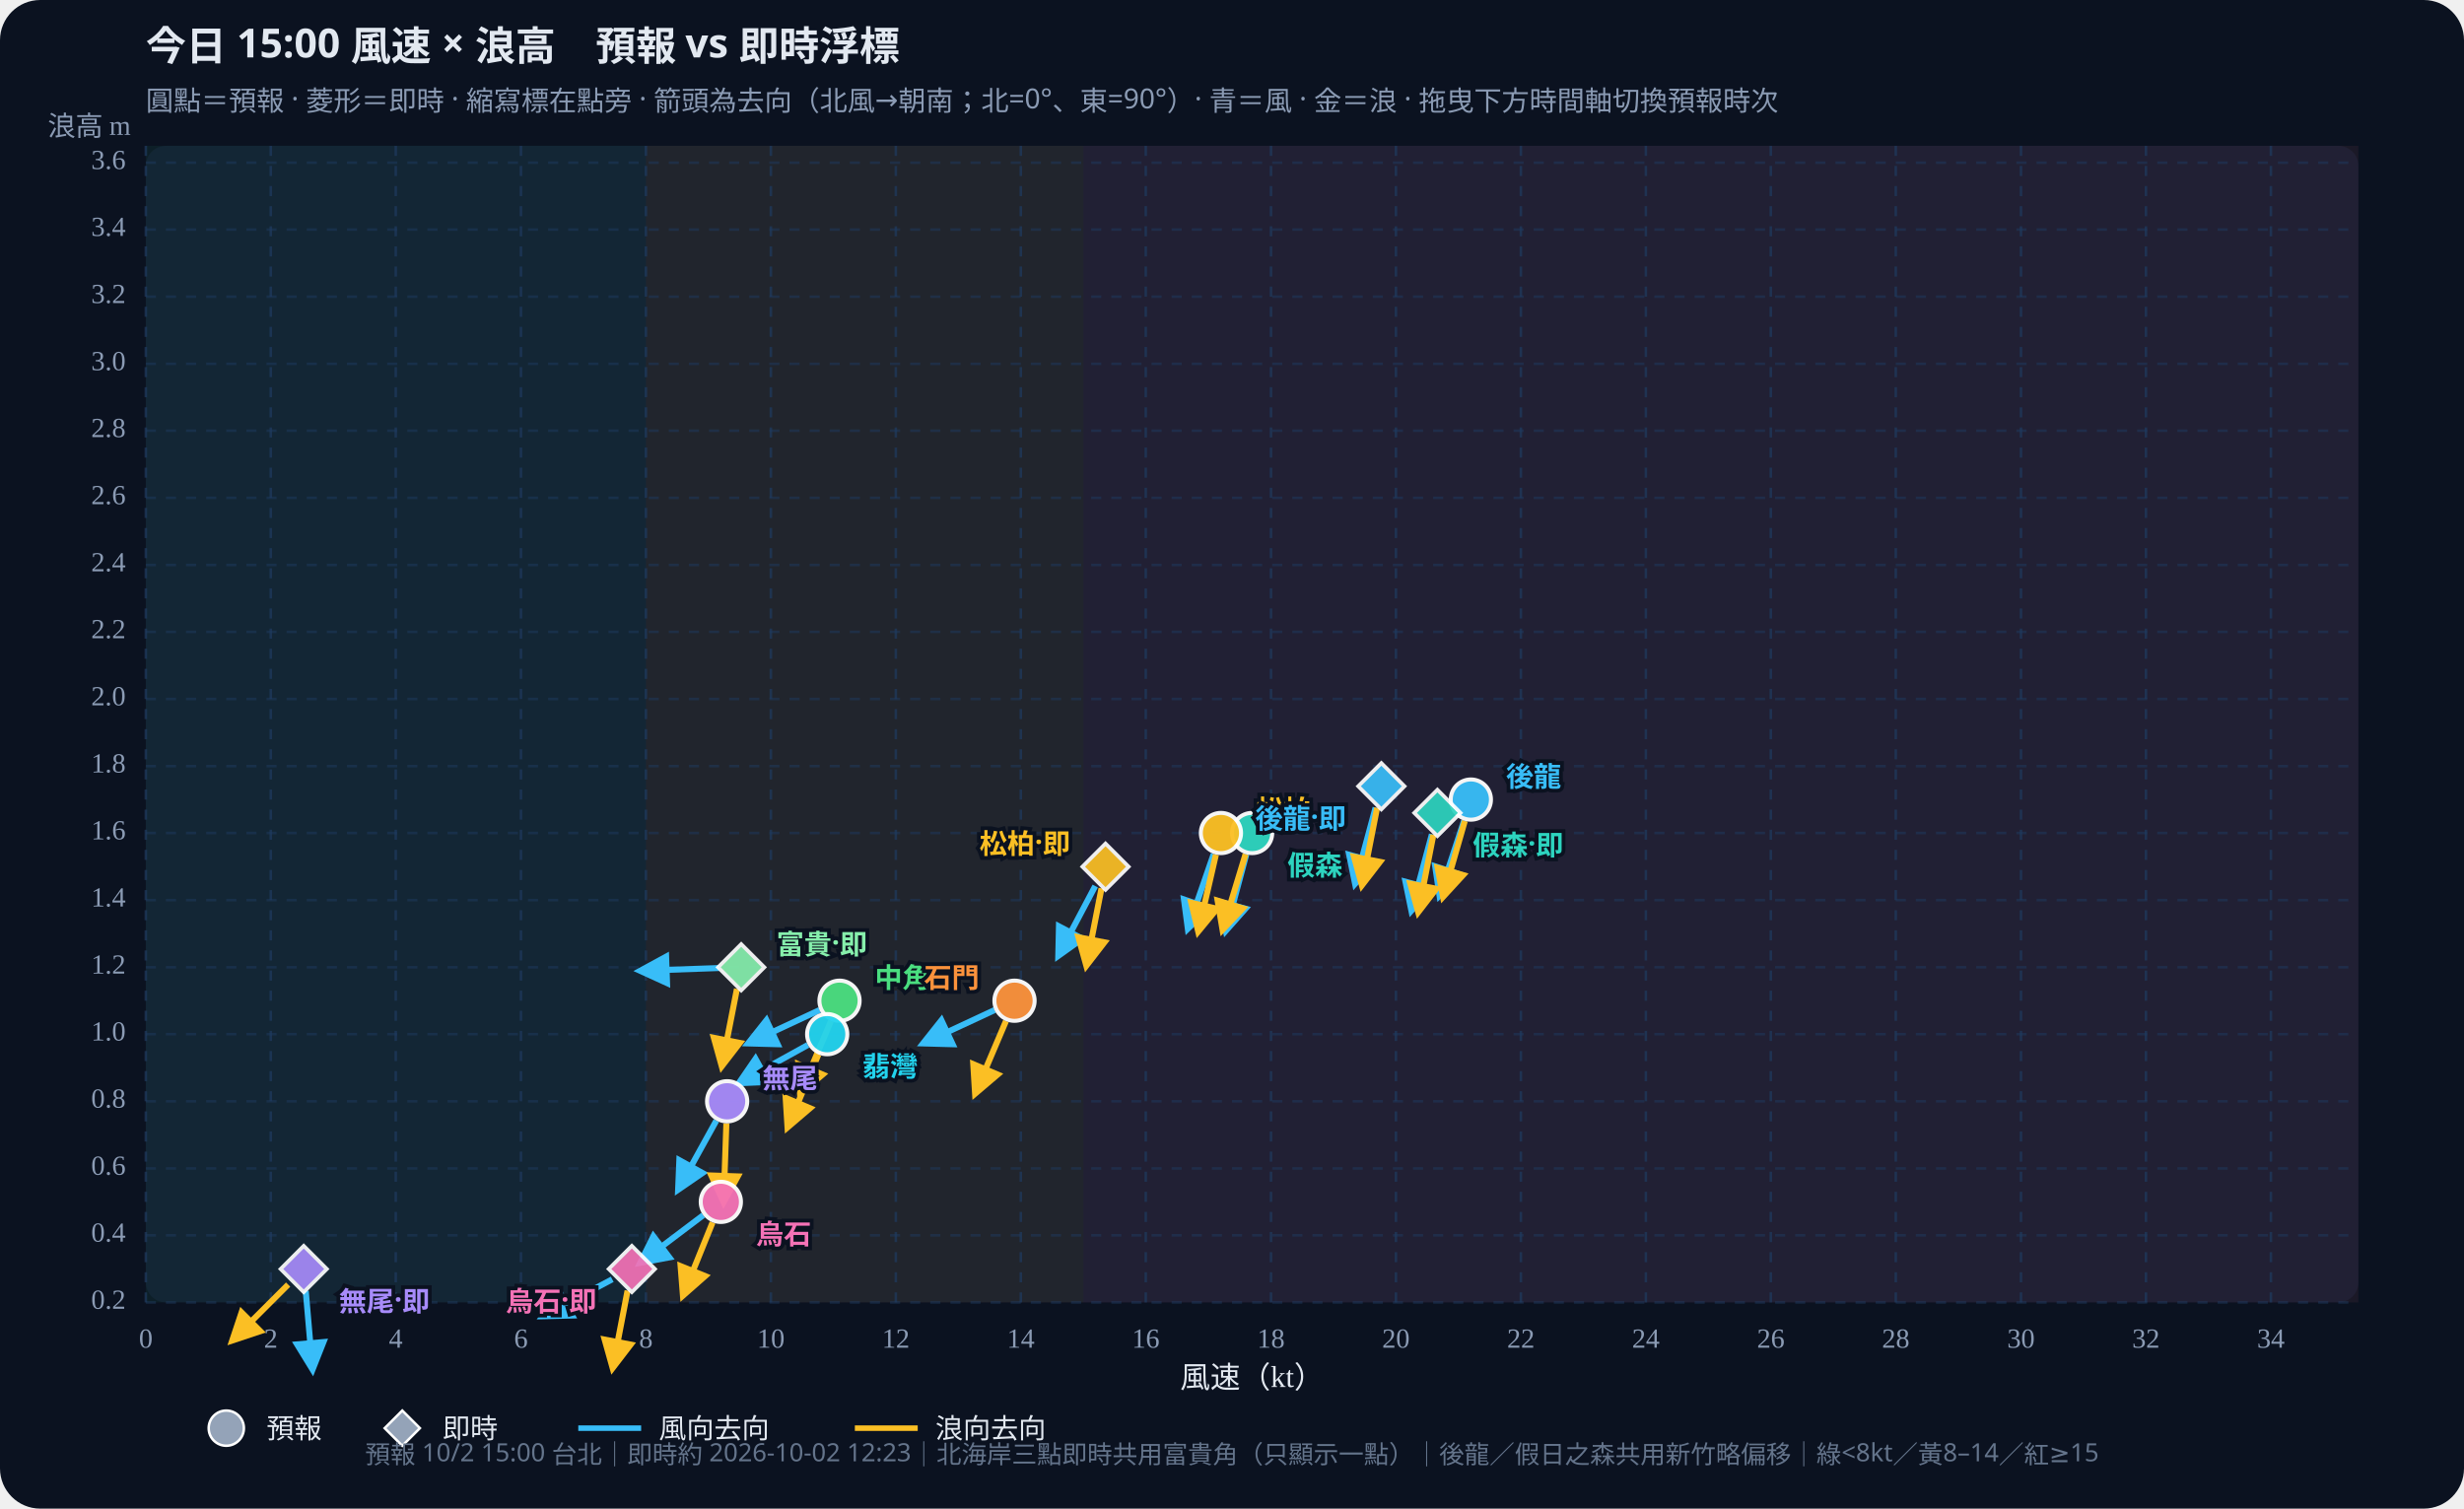
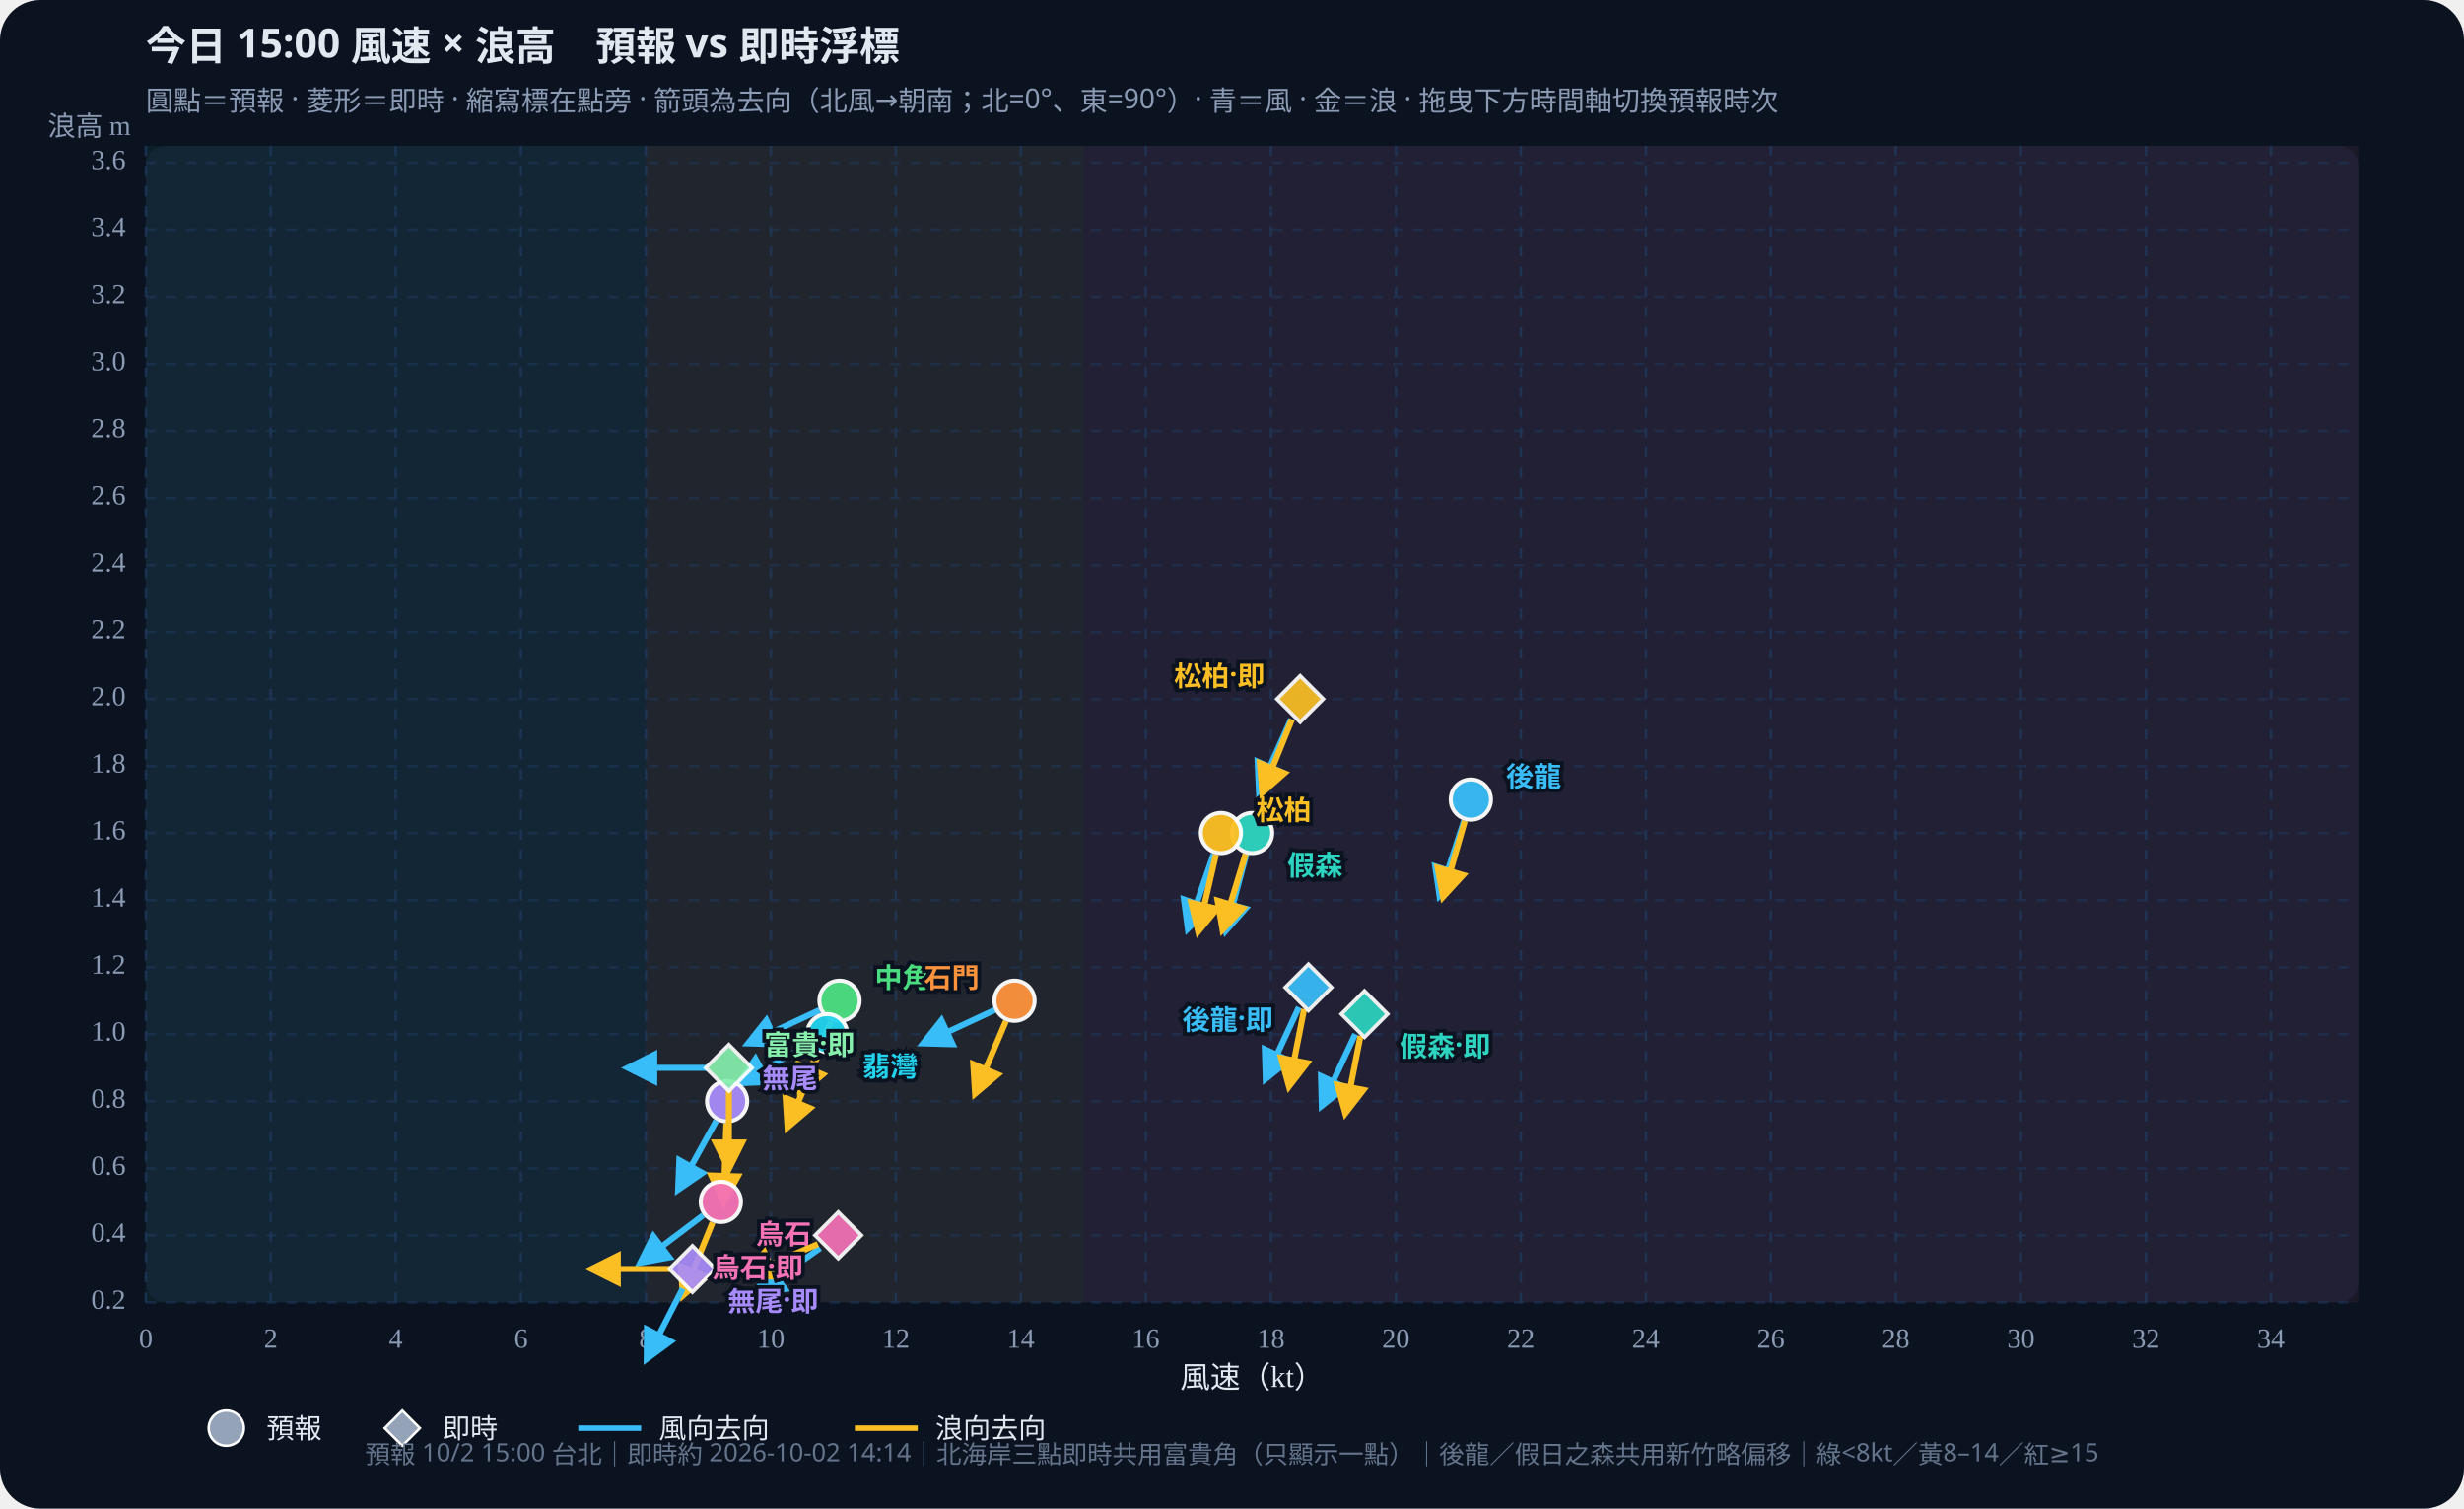
<svg xmlns="http://www.w3.org/2000/svg" id="wws-svg" viewBox="0 0 980 600" role="img" aria-label="風速與浪高散佈圖，可拖曳時間軸切換預報時次" style="width:100%;height:auto;display:block">
  <rect width="980" height="600" fill="#0b1220" rx="16" />
  <rect x="58" y="58" width="880" height="460" fill="#111a2e" rx="8" />
  <rect x="58.0" y="58" width="198.9" height="460" fill="#34d399" opacity="0.07" />
  <rect x="256.9" y="58" width="174.0" height="460" fill="#fbbf24" opacity="0.07" />
  <rect x="430.9" y="58" width="507.1" height="460" fill="#fb7185" opacity="0.07" />
  <defs>
    <marker id="arrow-38bdf8" viewBox="0 0 10 10" refX="8" refY="5" markerWidth="6" markerHeight="6" orient="auto-start-reverse">
      <path d="M0,0 L10,5 L0,10 z" fill="#38bdf8" />
    </marker>
    <marker id="arrow-fbbf24" viewBox="0 0 10 10" refX="8" refY="5" markerWidth="6" markerHeight="6" orient="auto-start-reverse">
      <path d="M0,0 L10,5 L0,10 z" fill="#fbbf24" />
    </marker>
  </defs>
  <text id="wws-title" x="58" y="24" fill="#e2e8f0" font-size="16" font-weight="700" font-family="Noto Sans TC,system-ui,sans-serif">今日 15:00 風速 × 浪高　預報 vs 即時浮標</text>
  <text x="58" y="44" fill="#8b9bb4" font-size="11" font-family="Noto Sans TC,system-ui,sans-serif">圓點＝預報 · 菱形＝即時 · 縮寫標在點旁 · 箭頭為去向（北風→朝南；北=0°、東=90°）· 青＝風 · 金＝浪 · 拖曳下方時間軸切換預報時次</text>
  <line x1="58.0" y1="58" x2="58.0" y2="518" stroke="#1e3a5f" stroke-dasharray="4 4" opacity="0.7" />
  <text x="58.0" y="536" text-anchor="middle" fill="#8b9bb4" font-size="11">0</text>
  <line x1="107.7" y1="58" x2="107.7" y2="518" stroke="#1e3a5f" stroke-dasharray="4 4" opacity="0.7" />
  <text x="107.7" y="536" text-anchor="middle" fill="#8b9bb4" font-size="11">2</text>
  <line x1="157.4" y1="58" x2="157.4" y2="518" stroke="#1e3a5f" stroke-dasharray="4 4" opacity="0.7" />
  <text x="157.4" y="536" text-anchor="middle" fill="#8b9bb4" font-size="11">4</text>
  <line x1="207.2" y1="58" x2="207.2" y2="518" stroke="#1e3a5f" stroke-dasharray="4 4" opacity="0.7" />
  <text x="207.2" y="536" text-anchor="middle" fill="#8b9bb4" font-size="11">6</text>
  <line x1="256.9" y1="58" x2="256.9" y2="518" stroke="#1e3a5f" stroke-dasharray="4 4" opacity="0.7" />
  <text x="256.9" y="536" text-anchor="middle" fill="#8b9bb4" font-size="11">8</text>
  <line x1="306.6" y1="58" x2="306.6" y2="518" stroke="#1e3a5f" stroke-dasharray="4 4" opacity="0.7" />
  <text x="306.6" y="536" text-anchor="middle" fill="#8b9bb4" font-size="11">10</text>
  <line x1="356.3" y1="58" x2="356.3" y2="518" stroke="#1e3a5f" stroke-dasharray="4 4" opacity="0.7" />
  <text x="356.3" y="536" text-anchor="middle" fill="#8b9bb4" font-size="11">12</text>
  <line x1="406.0" y1="58" x2="406.0" y2="518" stroke="#1e3a5f" stroke-dasharray="4 4" opacity="0.7" />
  <text x="406.0" y="536" text-anchor="middle" fill="#8b9bb4" font-size="11">14</text>
  <line x1="455.7" y1="58" x2="455.7" y2="518" stroke="#1e3a5f" stroke-dasharray="4 4" opacity="0.7" />
  <text x="455.7" y="536" text-anchor="middle" fill="#8b9bb4" font-size="11">16</text>
  <line x1="505.5" y1="58" x2="505.5" y2="518" stroke="#1e3a5f" stroke-dasharray="4 4" opacity="0.7" />
  <text x="505.5" y="536" text-anchor="middle" fill="#8b9bb4" font-size="11">18</text>
  <line x1="555.2" y1="58" x2="555.2" y2="518" stroke="#1e3a5f" stroke-dasharray="4 4" opacity="0.7" />
  <text x="555.2" y="536" text-anchor="middle" fill="#8b9bb4" font-size="11">20</text>
  <line x1="604.9" y1="58" x2="604.9" y2="518" stroke="#1e3a5f" stroke-dasharray="4 4" opacity="0.7" />
  <text x="604.9" y="536" text-anchor="middle" fill="#8b9bb4" font-size="11">22</text>
  <line x1="654.6" y1="58" x2="654.6" y2="518" stroke="#1e3a5f" stroke-dasharray="4 4" opacity="0.7" />
  <text x="654.6" y="536" text-anchor="middle" fill="#8b9bb4" font-size="11">24</text>
  <line x1="704.3" y1="58" x2="704.3" y2="518" stroke="#1e3a5f" stroke-dasharray="4 4" opacity="0.7" />
  <text x="704.3" y="536" text-anchor="middle" fill="#8b9bb4" font-size="11">26</text>
  <line x1="754.0" y1="58" x2="754.0" y2="518" stroke="#1e3a5f" stroke-dasharray="4 4" opacity="0.7" />
  <text x="754.0" y="536" text-anchor="middle" fill="#8b9bb4" font-size="11">28</text>
  <line x1="803.8" y1="58" x2="803.8" y2="518" stroke="#1e3a5f" stroke-dasharray="4 4" opacity="0.7" />
  <text x="803.8" y="536" text-anchor="middle" fill="#8b9bb4" font-size="11">30</text>
  <line x1="853.5" y1="58" x2="853.5" y2="518" stroke="#1e3a5f" stroke-dasharray="4 4" opacity="0.7" />
  <text x="853.5" y="536" text-anchor="middle" fill="#8b9bb4" font-size="11">32</text>
  <line x1="903.2" y1="58" x2="903.2" y2="518" stroke="#1e3a5f" stroke-dasharray="4 4" opacity="0.7" />
  <text x="903.2" y="536" text-anchor="middle" fill="#8b9bb4" font-size="11">34</text>
  <line x1="58" y1="518.0" x2="938" y2="518.0" stroke="#1e3a5f" stroke-dasharray="4 4" opacity="0.5" />
  <text x="50" y="518.0" text-anchor="end" dominant-baseline="middle" fill="#8b9bb4" font-size="11">0.2</text>
  <line x1="58" y1="491.3" x2="938" y2="491.3" stroke="#1e3a5f" stroke-dasharray="4 4" opacity="0.5" />
  <text x="50" y="491.3" text-anchor="end" dominant-baseline="middle" fill="#8b9bb4" font-size="11">0.4</text>
  <line x1="58" y1="464.7" x2="938" y2="464.7" stroke="#1e3a5f" stroke-dasharray="4 4" opacity="0.5" />
  <text x="50" y="464.7" text-anchor="end" dominant-baseline="middle" fill="#8b9bb4" font-size="11">0.6</text>
  <line x1="58" y1="438.0" x2="938" y2="438.0" stroke="#1e3a5f" stroke-dasharray="4 4" opacity="0.5" />
  <text x="50" y="438.0" text-anchor="end" dominant-baseline="middle" fill="#8b9bb4" font-size="11">0.8</text>
  <line x1="58" y1="411.3" x2="938" y2="411.3" stroke="#1e3a5f" stroke-dasharray="4 4" opacity="0.5" />
  <text x="50" y="411.3" text-anchor="end" dominant-baseline="middle" fill="#8b9bb4" font-size="11">1.0</text>
  <line x1="58" y1="384.7" x2="938" y2="384.7" stroke="#1e3a5f" stroke-dasharray="4 4" opacity="0.5" />
  <text x="50" y="384.7" text-anchor="end" dominant-baseline="middle" fill="#8b9bb4" font-size="11">1.2</text>
  <line x1="58" y1="358.0" x2="938" y2="358.0" stroke="#1e3a5f" stroke-dasharray="4 4" opacity="0.5" />
  <text x="50" y="358.0" text-anchor="end" dominant-baseline="middle" fill="#8b9bb4" font-size="11">1.4</text>
  <line x1="58" y1="331.3" x2="938" y2="331.3" stroke="#1e3a5f" stroke-dasharray="4 4" opacity="0.5" />
  <text x="50" y="331.3" text-anchor="end" dominant-baseline="middle" fill="#8b9bb4" font-size="11">1.6</text>
  <line x1="58" y1="304.7" x2="938" y2="304.7" stroke="#1e3a5f" stroke-dasharray="4 4" opacity="0.5" />
  <text x="50" y="304.7" text-anchor="end" dominant-baseline="middle" fill="#8b9bb4" font-size="11">1.8</text>
  <line x1="58" y1="278.0" x2="938" y2="278.0" stroke="#1e3a5f" stroke-dasharray="4 4" opacity="0.5" />
  <text x="50" y="278.0" text-anchor="end" dominant-baseline="middle" fill="#8b9bb4" font-size="11">2.0</text>
  <line x1="58" y1="251.3" x2="938" y2="251.3" stroke="#1e3a5f" stroke-dasharray="4 4" opacity="0.5" />
  <text x="50" y="251.3" text-anchor="end" dominant-baseline="middle" fill="#8b9bb4" font-size="11">2.2</text>
  <line x1="58" y1="224.7" x2="938" y2="224.7" stroke="#1e3a5f" stroke-dasharray="4 4" opacity="0.5" />
  <text x="50" y="224.7" text-anchor="end" dominant-baseline="middle" fill="#8b9bb4" font-size="11">2.4</text>
  <line x1="58" y1="198.0" x2="938" y2="198.0" stroke="#1e3a5f" stroke-dasharray="4 4" opacity="0.5" />
  <text x="50" y="198.0" text-anchor="end" dominant-baseline="middle" fill="#8b9bb4" font-size="11">2.6</text>
  <line x1="58" y1="171.3" x2="938" y2="171.3" stroke="#1e3a5f" stroke-dasharray="4 4" opacity="0.5" />
  <text x="50" y="171.3" text-anchor="end" dominant-baseline="middle" fill="#8b9bb4" font-size="11">2.8</text>
  <line x1="58" y1="144.7" x2="938" y2="144.7" stroke="#1e3a5f" stroke-dasharray="4 4" opacity="0.5" />
  <text x="50" y="144.7" text-anchor="end" dominant-baseline="middle" fill="#8b9bb4" font-size="11">3.0</text>
  <line x1="58" y1="118.0" x2="938" y2="118.0" stroke="#1e3a5f" stroke-dasharray="4 4" opacity="0.5" />
  <text x="50" y="118.0" text-anchor="end" dominant-baseline="middle" fill="#8b9bb4" font-size="11">3.2</text>
  <line x1="58" y1="91.3" x2="938" y2="91.3" stroke="#1e3a5f" stroke-dasharray="4 4" opacity="0.5" />
  <text x="50" y="91.3" text-anchor="end" dominant-baseline="middle" fill="#8b9bb4" font-size="11">3.4</text>
  <line x1="58" y1="64.7" x2="938" y2="64.7" stroke="#1e3a5f" stroke-dasharray="4 4" opacity="0.5" />
  <text x="50" y="64.7" text-anchor="end" dominant-baseline="middle" fill="#8b9bb4" font-size="11">3.6</text>
  <text x="498" y="552" text-anchor="middle" fill="#e2e8f0" font-size="12">風速（kt）</text>
  <text x="52" y="54" text-anchor="end" fill="#8b9bb4" font-size="11">浪高 m</text>
  <g id="wws-forecast-layer">
    <line x1="582.3" y1="326.4" x2="572.6" y2="356.0" stroke="#38bdf8" stroke-width="2.4" marker-end="url(#arrow-38bdf8)" />
    <line x1="582.6" y1="326.5" x2="574.0" y2="356.5" stroke="#fbbf24" stroke-width="2.4" marker-end="url(#arrow-fbbf24)" />
    <circle cx="585.0" cy="318.0" r="8.0" fill="#38bdf8" stroke="#fff" stroke-width="1.6" opacity="0.95" />
    <line x1="495.7" y1="339.8" x2="487.6" y2="370.0" stroke="#38bdf8" stroke-width="2.4" marker-end="url(#arrow-38bdf8)" />
    <line x1="495.4" y1="339.7" x2="486.3" y2="369.6" stroke="#fbbf24" stroke-width="2.4" marker-end="url(#arrow-fbbf24)" />
    <circle cx="498.0" cy="331.3" r="8.0" fill="#2dd4bf" stroke="#fff" stroke-width="1.6" opacity="0.95" />
    <line x1="482.7" y1="339.7" x2="472.5" y2="369.2" stroke="#38bdf8" stroke-width="2.4" marker-end="url(#arrow-38bdf8)" />
    <line x1="483.6" y1="339.9" x2="476.6" y2="370.3" stroke="#fbbf24" stroke-width="2.4" marker-end="url(#arrow-fbbf24)" />
    <circle cx="485.6" cy="331.3" r="8.0" fill="#fbbf24" stroke="#fff" stroke-width="1.6" opacity="0.95" />
    <line x1="326.0" y1="401.7" x2="297.7" y2="414.9" stroke="#38bdf8" stroke-width="2.4" marker-end="url(#arrow-38bdf8)" />
    <line x1="330.5" y1="406.1" x2="318.3" y2="434.8" stroke="#fbbf24" stroke-width="2.4" marker-end="url(#arrow-fbbf24)" />
    <circle cx="333.9" cy="398.0" r="8.0" fill="#4ade80" stroke="#fff" stroke-width="1.6" opacity="0.95" />
    <line x1="321.3" y1="415.6" x2="294.0" y2="430.7" stroke="#38bdf8" stroke-width="2.4" marker-end="url(#arrow-38bdf8)" />
    <line x1="325.5" y1="419.4" x2="313.3" y2="448.2" stroke="#fbbf24" stroke-width="2.4" marker-end="url(#arrow-fbbf24)" />
    <circle cx="329.0" cy="411.3" r="8.0" fill="#22d3ee" stroke="#fff" stroke-width="1.6" opacity="0.95" />
    <line x1="395.6" y1="401.7" x2="367.3" y2="414.9" stroke="#38bdf8" stroke-width="2.4" marker-end="url(#arrow-38bdf8)" />
    <line x1="400.1" y1="406.1" x2="387.9" y2="434.8" stroke="#fbbf24" stroke-width="2.4" marker-end="url(#arrow-fbbf24)" />
    <circle cx="403.5" cy="398.0" r="8.0" fill="#fb923c" stroke="#fff" stroke-width="1.6" opacity="0.95" />
    <line x1="284.9" y1="445.7" x2="269.8" y2="473.0" stroke="#38bdf8" stroke-width="2.4" marker-end="url(#arrow-38bdf8)" />
    <line x1="288.9" y1="446.8" x2="287.8" y2="478.0" stroke="#fbbf24" stroke-width="2.4" marker-end="url(#arrow-fbbf24)" />
    <circle cx="289.2" cy="438.0" r="8.0" fill="#a78bfa" stroke="#fff" stroke-width="1.6" opacity="0.95" />
    <line x1="279.7" y1="483.3" x2="254.8" y2="502.1" stroke="#38bdf8" stroke-width="2.4" marker-end="url(#arrow-38bdf8)" />
    <line x1="283.4" y1="486.2" x2="271.7" y2="515.1" stroke="#fbbf24" stroke-width="2.4" marker-end="url(#arrow-fbbf24)" />
    <circle cx="286.7" cy="478.0" r="8.0" fill="#f472b6" stroke="#fff" stroke-width="1.6" opacity="0.95" />
    <text x="599.0" y="308.0" text-anchor="start" dominant-baseline="central" fill="#38bdf8" font-size="11" font-weight="700" font-family="Noto Sans TC,system-ui,sans-serif" stroke="#0b1220" stroke-width="3" paint-order="stroke">後龍</text>
    <text x="512.0" y="343.3" text-anchor="start" dominant-baseline="central" fill="#2dd4bf" font-size="11" font-weight="700" font-family="Noto Sans TC,system-ui,sans-serif" stroke="#0b1220" stroke-width="3" paint-order="stroke">假森</text>
    <text x="499.6" y="321.3" text-anchor="start" dominant-baseline="central" fill="#fbbf24" font-size="11" font-weight="700" font-family="Noto Sans TC,system-ui,sans-serif" stroke="#0b1220" stroke-width="3" paint-order="stroke">松柏</text>
    <text x="347.9" y="388.0" text-anchor="start" dominant-baseline="central" fill="#4ade80" font-size="11" font-weight="700" font-family="Noto Sans TC,system-ui,sans-serif" stroke="#0b1220" stroke-width="3" paint-order="stroke">中角</text>
    <text x="343.0" y="423.3" text-anchor="start" dominant-baseline="central" fill="#22d3ee" font-size="11" font-weight="700" font-family="Noto Sans TC,system-ui,sans-serif" stroke="#0b1220" stroke-width="3" paint-order="stroke">翡灣</text>
    <text x="389.5" y="388.0" text-anchor="end" dominant-baseline="central" fill="#fb923c" font-size="11" font-weight="700" font-family="Noto Sans TC,system-ui,sans-serif" stroke="#0b1220" stroke-width="3" paint-order="stroke">石門</text>
    <text x="303.2" y="428.0" text-anchor="start" dominant-baseline="central" fill="#a78bfa" font-size="11" font-weight="700" font-family="Noto Sans TC,system-ui,sans-serif" stroke="#0b1220" stroke-width="3" paint-order="stroke">無尾</text>
    <text x="300.7" y="490.0" text-anchor="start" dominant-baseline="central" fill="#f472b6" font-size="11" font-weight="700" font-family="Noto Sans TC,system-ui,sans-serif" stroke="#0b1220" stroke-width="3" paint-order="stroke">烏石</text>
  </g>
  <g id="wws-live-layer">
-     <line x1="547.1" y1="321.2" x2="539.0" y2="351.3" stroke="#38bdf8" stroke-width="2.4" marker-end="url(#arrow-38bdf8)" />
-     <line x1="547.7" y1="321.3" x2="541.7" y2="351.9" stroke="#fbbf24" stroke-width="2.4" marker-end="url(#arrow-fbbf24)" />
-     <polygon points="549.4,303.5 558.6,312.7 549.4,321.9 540.2,312.7" fill="#38bdf8" stroke="#fff" stroke-width="1.5" opacity="0.92" />
-     <line x1="569.5" y1="331.8" x2="561.4" y2="362.0" stroke="#38bdf8" stroke-width="2.4" marker-end="url(#arrow-38bdf8)" />
-     <line x1="570.1" y1="332.0" x2="564.1" y2="362.6" stroke="#fbbf24" stroke-width="2.4" marker-end="url(#arrow-fbbf24)" />
-     <polygon points="571.7,314.1 580.9,323.3 571.7,332.5 562.5,323.3" fill="#2dd4bf" stroke="#fff" stroke-width="1.5" opacity="0.92" />
-     <line x1="435.6" y1="352.4" x2="421.0" y2="380.0" stroke="#38bdf8" stroke-width="2.4" marker-end="url(#arrow-38bdf8)" />
-     <line x1="438.1" y1="353.3" x2="432.1" y2="383.9" stroke="#fbbf24" stroke-width="2.4" marker-end="url(#arrow-fbbf24)" />
-     <polygon points="439.7,335.5 448.9,344.7 439.7,353.9 430.5,344.7" fill="#fbbf24" stroke="#fff" stroke-width="1.5" opacity="0.92" />
-     <line x1="286.0" y1="385.0" x2="254.8" y2="386.1" stroke="#38bdf8" stroke-width="2.4" marker-end="url(#arrow-38bdf8)" />
-     <line x1="293.1" y1="393.3" x2="287.1" y2="423.9" stroke="#fbbf24" stroke-width="2.4" marker-end="url(#arrow-fbbf24)" />
-     <polygon points="294.8,375.5 304.0,384.7 294.8,393.9 285.6,384.7" fill="#86efac" stroke="#fff" stroke-width="1.5" opacity="0.92" />
-     <line x1="121.6" y1="513.4" x2="124.3" y2="544.5" stroke="#38bdf8" stroke-width="2.4" marker-end="url(#arrow-38bdf8)" />
-     <line x1="114.6" y1="510.9" x2="92.5" y2="533.0" stroke="#fbbf24" stroke-width="2.4" marker-end="url(#arrow-fbbf24)" />
-     <polygon points="120.8,495.5 130.0,504.7 120.8,513.9 111.6,504.7" fill="#a78bfa" stroke="#fff" stroke-width="1.5" opacity="0.92" />
-     <line x1="243.5" y1="508.8" x2="216.0" y2="523.4" stroke="#38bdf8" stroke-width="2.4" marker-end="url(#arrow-38bdf8)" />
-     <line x1="249.6" y1="513.3" x2="243.7" y2="543.9" stroke="#fbbf24" stroke-width="2.4" marker-end="url(#arrow-fbbf24)" />
-     <polygon points="251.3,495.5 260.5,504.7 251.3,513.9 242.1,504.7" fill="#f472b6" stroke="#fff" stroke-width="1.5" opacity="0.92" />
-     <text x="535.4" y="324.7" text-anchor="end" dominant-baseline="central" fill="#38bdf8" font-size="11" font-weight="700" font-family="Noto Sans TC,system-ui,sans-serif" stroke="#0b1220" stroke-width="3" paint-order="stroke">後龍·即</text>
-     <text x="585.7" y="335.3" text-anchor="start" dominant-baseline="central" fill="#2dd4bf" font-size="11" font-weight="700" font-family="Noto Sans TC,system-ui,sans-serif" stroke="#0b1220" stroke-width="3" paint-order="stroke">假森·即</text>
-     <text x="425.7" y="334.7" text-anchor="end" dominant-baseline="central" fill="#fbbf24" font-size="11" font-weight="700" font-family="Noto Sans TC,system-ui,sans-serif" stroke="#0b1220" stroke-width="3" paint-order="stroke">松柏·即</text>
-     <text x="308.8" y="374.7" text-anchor="start" dominant-baseline="central" fill="#86efac" font-size="11" font-weight="700" font-family="Noto Sans TC,system-ui,sans-serif" stroke="#0b1220" stroke-width="3" paint-order="stroke">富貴·即</text>
-     <text x="134.8" y="516.7" text-anchor="start" dominant-baseline="central" fill="#a78bfa" font-size="11" font-weight="700" font-family="Noto Sans TC,system-ui,sans-serif" stroke="#0b1220" stroke-width="3" paint-order="stroke">無尾·即</text>
-     <text x="237.3" y="516.7" text-anchor="end" dominant-baseline="central" fill="#f472b6" font-size="11" font-weight="700" font-family="Noto Sans TC,system-ui,sans-serif" stroke="#0b1220" stroke-width="3" paint-order="stroke">烏石·即</text>
+     <line x1="516.6" y1="400.6" x2="503.5" y2="428.9" stroke="#38bdf8" stroke-width="2.4" marker-end="url(#arrow-38bdf8)" />
+     <line x1="518.7" y1="401.3" x2="512.7" y2="431.9" stroke="#fbbf24" stroke-width="2.4" marker-end="url(#arrow-fbbf24)" />
+     <polygon points="520.4,383.5 529.6,392.7 520.4,401.9 511.2,392.7" fill="#38bdf8" stroke="#fff" stroke-width="1.5" opacity="0.92" />
+     <line x1="539.0" y1="411.3" x2="525.8" y2="439.6" stroke="#38bdf8" stroke-width="2.4" marker-end="url(#arrow-38bdf8)" />
+     <line x1="541.1" y1="412.0" x2="535.1" y2="442.6" stroke="#fbbf24" stroke-width="2.4" marker-end="url(#arrow-fbbf24)" />
+     <polygon points="542.7,394.1 551.9,403.3 542.7,412.5 533.5,403.3" fill="#2dd4bf" stroke="#fff" stroke-width="1.5" opacity="0.92" />
+     <line x1="513.5" y1="286.0" x2="500.8" y2="314.5" stroke="#38bdf8" stroke-width="2.4" marker-end="url(#arrow-38bdf8)" />
+     <line x1="513.8" y1="286.2" x2="502.1" y2="315.1" stroke="#fbbf24" stroke-width="2.4" marker-end="url(#arrow-fbbf24)" />
+     <polygon points="517.1,268.8 526.3,278.0 517.1,287.2 507.9,278.0" fill="#fbbf24" stroke="#fff" stroke-width="1.5" opacity="0.92" />
+     <line x1="281.1" y1="424.7" x2="249.9" y2="424.7" stroke="#38bdf8" stroke-width="2.4" marker-end="url(#arrow-38bdf8)" />
+     <line x1="289.9" y1="433.5" x2="289.9" y2="464.7" stroke="#fbbf24" stroke-width="2.4" marker-end="url(#arrow-fbbf24)" />
+     <polygon points="289.9,415.5 299.1,424.7 289.9,433.9 280.7,424.7" fill="#86efac" stroke="#fff" stroke-width="1.5" opacity="0.92" />
+     <line x1="271.5" y1="512.5" x2="257.3" y2="540.3" stroke="#38bdf8" stroke-width="2.4" marker-end="url(#arrow-38bdf8)" />
+     <line x1="266.6" y1="504.7" x2="235.4" y2="504.7" stroke="#fbbf24" stroke-width="2.4" marker-end="url(#arrow-fbbf24)" />
+     <polygon points="275.4,495.5 284.6,504.7 275.4,513.9 266.2,504.7" fill="#a78bfa" stroke="#fff" stroke-width="1.5" opacity="0.92" />
+     <line x1="326.2" y1="496.4" x2="300.7" y2="514.3" stroke="#38bdf8" stroke-width="2.4" marker-end="url(#arrow-38bdf8)" />
+     <line x1="325.3" y1="494.8" x2="296.6" y2="507.0" stroke="#fbbf24" stroke-width="2.4" marker-end="url(#arrow-fbbf24)" />
+     <polygon points="333.4,482.1 342.6,491.3 333.4,500.5 324.2,491.3" fill="#f472b6" stroke="#fff" stroke-width="1.5" opacity="0.92" />
+     <text x="506.4" y="404.7" text-anchor="end" dominant-baseline="central" fill="#38bdf8" font-size="11" font-weight="700" font-family="Noto Sans TC,system-ui,sans-serif" stroke="#0b1220" stroke-width="3" paint-order="stroke">後龍·即</text>
+     <text x="556.7" y="415.3" text-anchor="start" dominant-baseline="central" fill="#2dd4bf" font-size="11" font-weight="700" font-family="Noto Sans TC,system-ui,sans-serif" stroke="#0b1220" stroke-width="3" paint-order="stroke">假森·即</text>
+     <text x="503.1" y="268.0" text-anchor="end" dominant-baseline="central" fill="#fbbf24" font-size="11" font-weight="700" font-family="Noto Sans TC,system-ui,sans-serif" stroke="#0b1220" stroke-width="3" paint-order="stroke">松柏·即</text>
+     <text x="303.9" y="414.7" text-anchor="start" dominant-baseline="central" fill="#86efac" font-size="11" font-weight="700" font-family="Noto Sans TC,system-ui,sans-serif" stroke="#0b1220" stroke-width="3" paint-order="stroke">富貴·即</text>
+     <text x="289.4" y="516.7" text-anchor="start" dominant-baseline="central" fill="#a78bfa" font-size="11" font-weight="700" font-family="Noto Sans TC,system-ui,sans-serif" stroke="#0b1220" stroke-width="3" paint-order="stroke">無尾·即</text>
+     <text x="319.4" y="503.3" text-anchor="end" dominant-baseline="central" fill="#f472b6" font-size="11" font-weight="700" font-family="Noto Sans TC,system-ui,sans-serif" stroke="#0b1220" stroke-width="3" paint-order="stroke">烏石·即</text>
  </g>
  <circle cx="90" cy="568" r="7" fill="#94a3b8" stroke="#fff" />
  <text x="106" y="572" fill="#e2e8f0" font-size="11" font-family="Noto Sans TC,system-ui,sans-serif">預報</text>
  <polygon points="160,561 167,568 160,575 153,568" fill="#94a3b8" stroke="#fff" />
  <text x="176" y="572" fill="#e2e8f0" font-size="11" font-family="Noto Sans TC,system-ui,sans-serif">即時</text>
  <line x1="230" y1="568" x2="255" y2="568" stroke="#38bdf8" stroke-width="2.2" />
  <text x="262" y="572" fill="#e2e8f0" font-size="11" font-family="Noto Sans TC,system-ui,sans-serif">風向去向</text>
  <line x1="340" y1="568" x2="365" y2="568" stroke="#fbbf24" stroke-width="2.2" />
  <text x="372" y="572" fill="#e2e8f0" font-size="11" font-family="Noto Sans TC,system-ui,sans-serif">浪向去向</text>
-   <text id="wws-foot" x="490" y="582" text-anchor="middle" fill="#64748b" font-size="10" font-family="Noto Sans TC,system-ui,sans-serif">預報 10/2 15:00 台北｜即時約 2026-10-02 12:23｜北海岸三點即時共用富貴角（只顯示一點）｜後龍／假日之森共用新竹略偏移｜綠&lt;8kt／黃8–14／紅≥15</text>
+   <text id="wws-foot" x="490" y="582" text-anchor="middle" fill="#64748b" font-size="10" font-family="Noto Sans TC,system-ui,sans-serif">預報 10/2 15:00 台北｜即時約 2026-10-02 14:14｜北海岸三點即時共用富貴角（只顯示一點）｜後龍／假日之森共用新竹略偏移｜綠&lt;8kt／黃8–14／紅≥15</text>
</svg>
